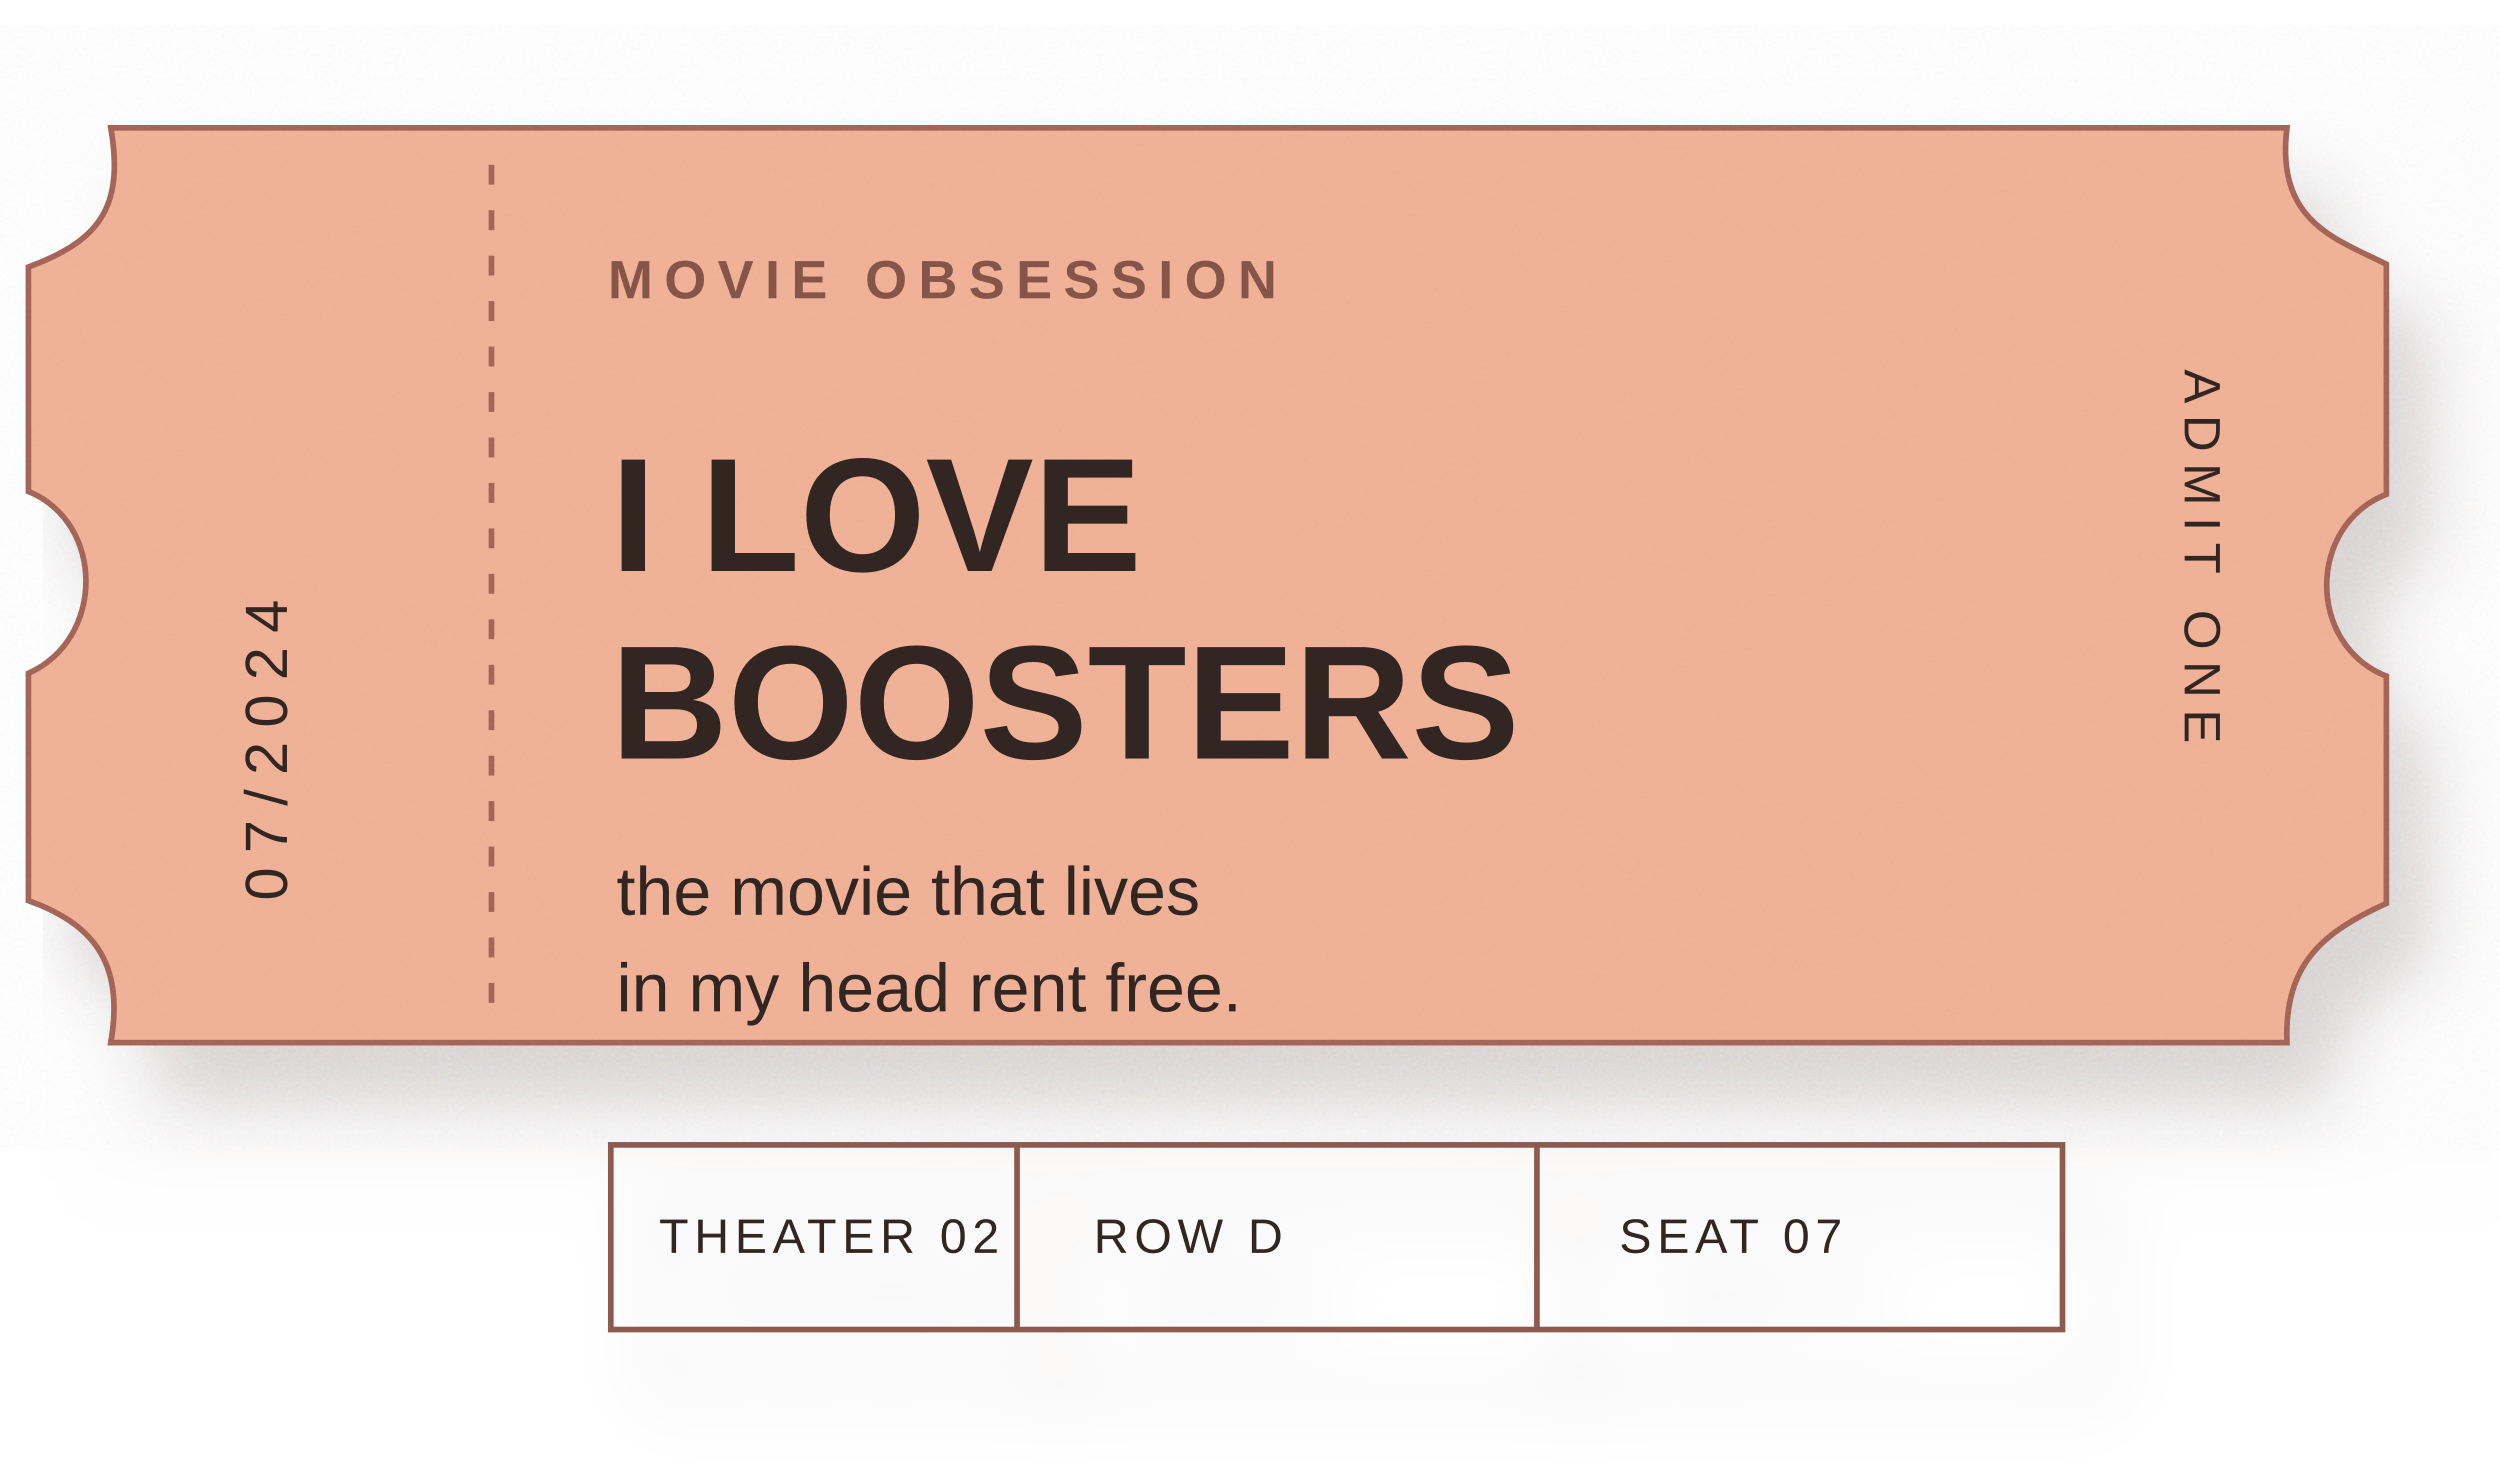
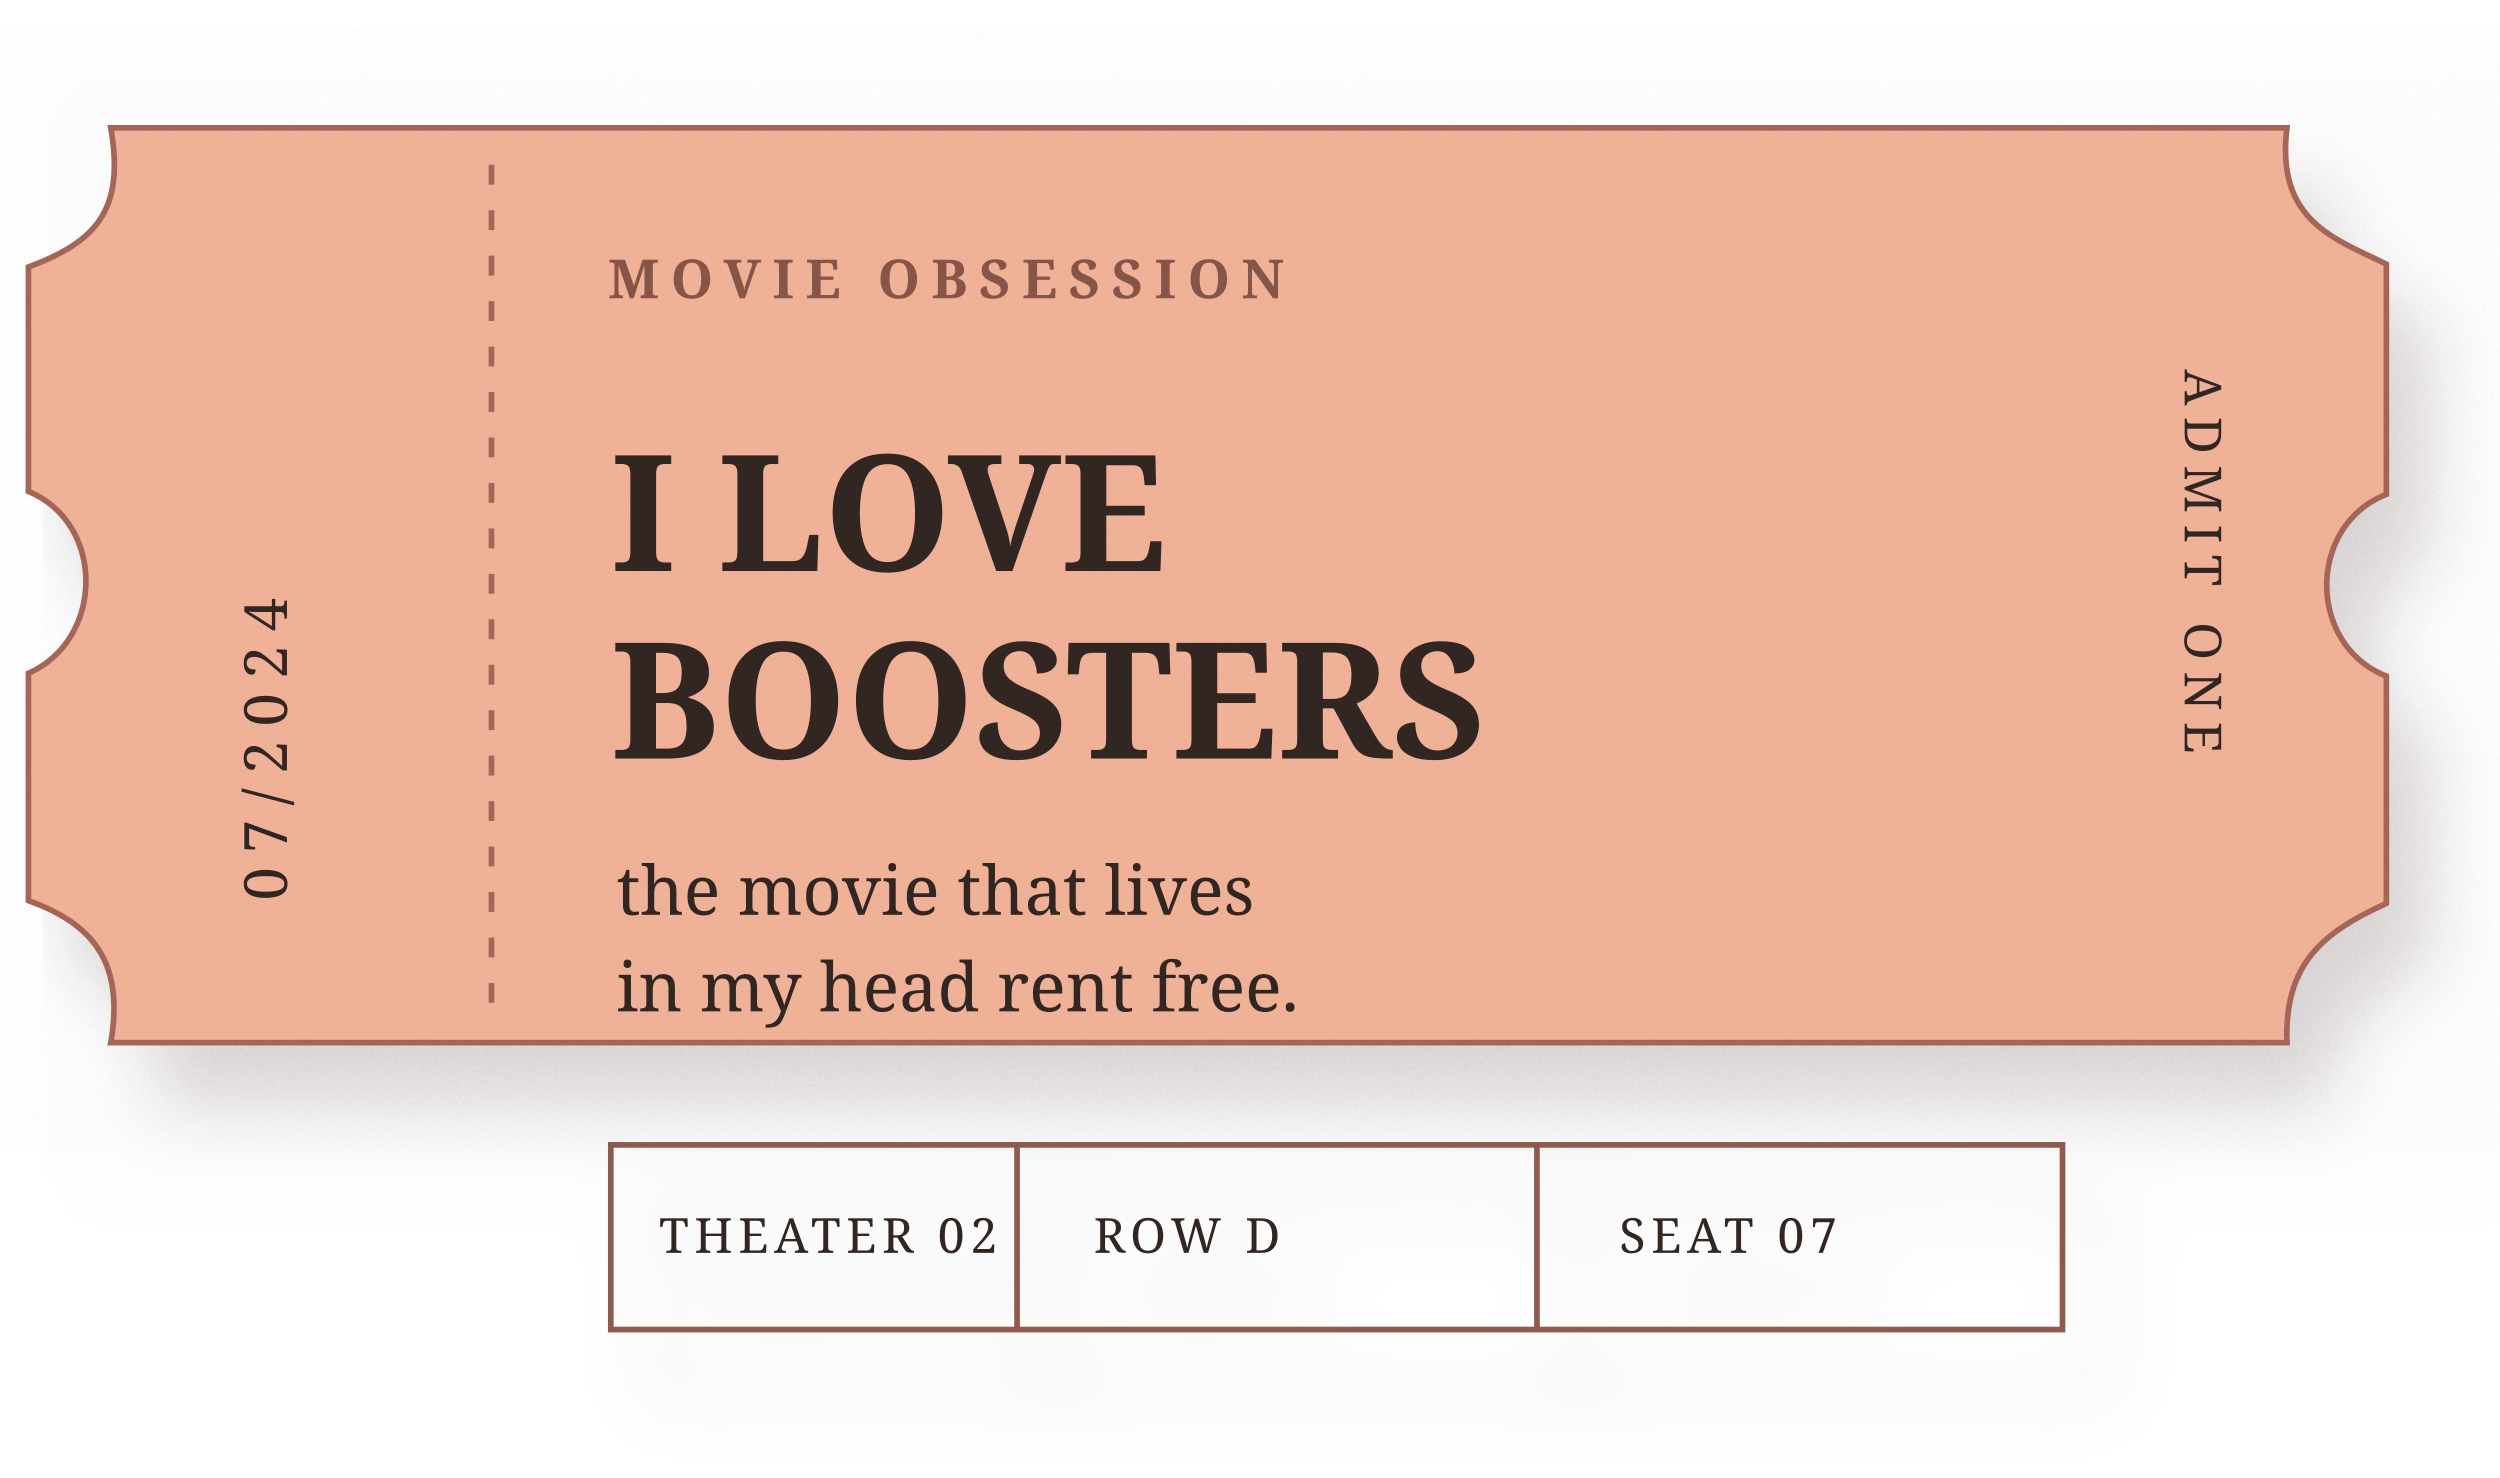
<svg xmlns="http://www.w3.org/2000/svg" viewBox="0 0 880 520" role="img" aria-labelledby="title desc">
  <defs>
    <filter id="shadow" x="-15%" y="-25%" width="145%" height="160%">
      <feDropShadow dx="15" dy="22" stdDeviation="13" flood-color="#543c34" flood-opacity=".23" />
    </filter>
    <filter id="grain">
      <feTurbulence type="fractalNoise" baseFrequency=".8" numOctaves="3" seed="12" />
      <feComponentTransfer>
        <feFuncA type="table" tableValues="0 .08" />
      </feComponentTransfer>
    </filter>
  </defs>
  <g filter="url(#shadow)">
    <path d="M39 45h766c-4 33 17 39 35 48v81c-28 11-28 53 0 64v80c-22 10-36 21-35 49H39c5-29-7-42-29-50v-80c27-12 27-53 0-64V94c24-9 34-20 29-49z" fill="#f1b196" />
    <path d="M39 45h766c-4 33 17 39 35 48v81c-28 11-28 53 0 64v80c-22 10-36 21-35 49H39c5-29-7-42-29-50v-80c27-12 27-53 0-64V94c24-9 34-20 29-49z" fill="none" stroke="#a46355" stroke-width="2" />
    <path d="M173 58v295" stroke="#a46355" stroke-width="2" stroke-dasharray="7 9" />
    <rect x="22" y="42" width="822" height="330" filter="url(#grain)" opacity=".7" />
-     <g font-family="Space Grotesk, Arial, sans-serif" fill="#302522">
+     <g font-family="Newsreader, Georgia, serif" fill="#302522">
      <text x="214" y="105" font-size="19" font-weight="700" letter-spacing="4" fill="#875447">MOVIE OBSESSION</text>
      <text x="215" y="201" font-size="57" font-weight="600">I LOVE</text>
      <text x="215" y="267" font-size="57" font-weight="600">BOOSTERS</text>
-       <text x="217" y="322" font-family="Satoshi, Arial, sans-serif" font-size="24">the movie that lives</text>
-       <text x="217" y="356" font-family="Satoshi, Arial, sans-serif" font-size="24">in my head rent free.</text>
+       <text x="217" y="322" font-family="Satoshi, Georgia, serif" font-size="24">the movie that lives</text>
+       <text x="217" y="356" font-family="Satoshi, Georgia, serif" font-size="24">in my head rent free.</text>
      <text x="101" y="317" transform="rotate(-90 101 317)" font-size="21" letter-spacing="5">07/2024</text>
      <text x="769" y="130" transform="rotate(90 769 130)" font-size="18" letter-spacing="4">ADMIT ONE</text>
      <path d="M215 403h511v65H215z" fill="none" stroke="#8d5a4d" stroke-width="2" />
      <path d="M358 403v65M541 403v65" stroke="#8d5a4d" stroke-width="2" />
      <text x="232" y="441" font-size="17" letter-spacing="2">THEATER 02</text>
      <text x="385" y="441" font-size="17" letter-spacing="2">ROW D</text>
      <text x="570" y="441" font-size="17" letter-spacing="2">SEAT 07</text>
    </g>
  </g>
</svg>
